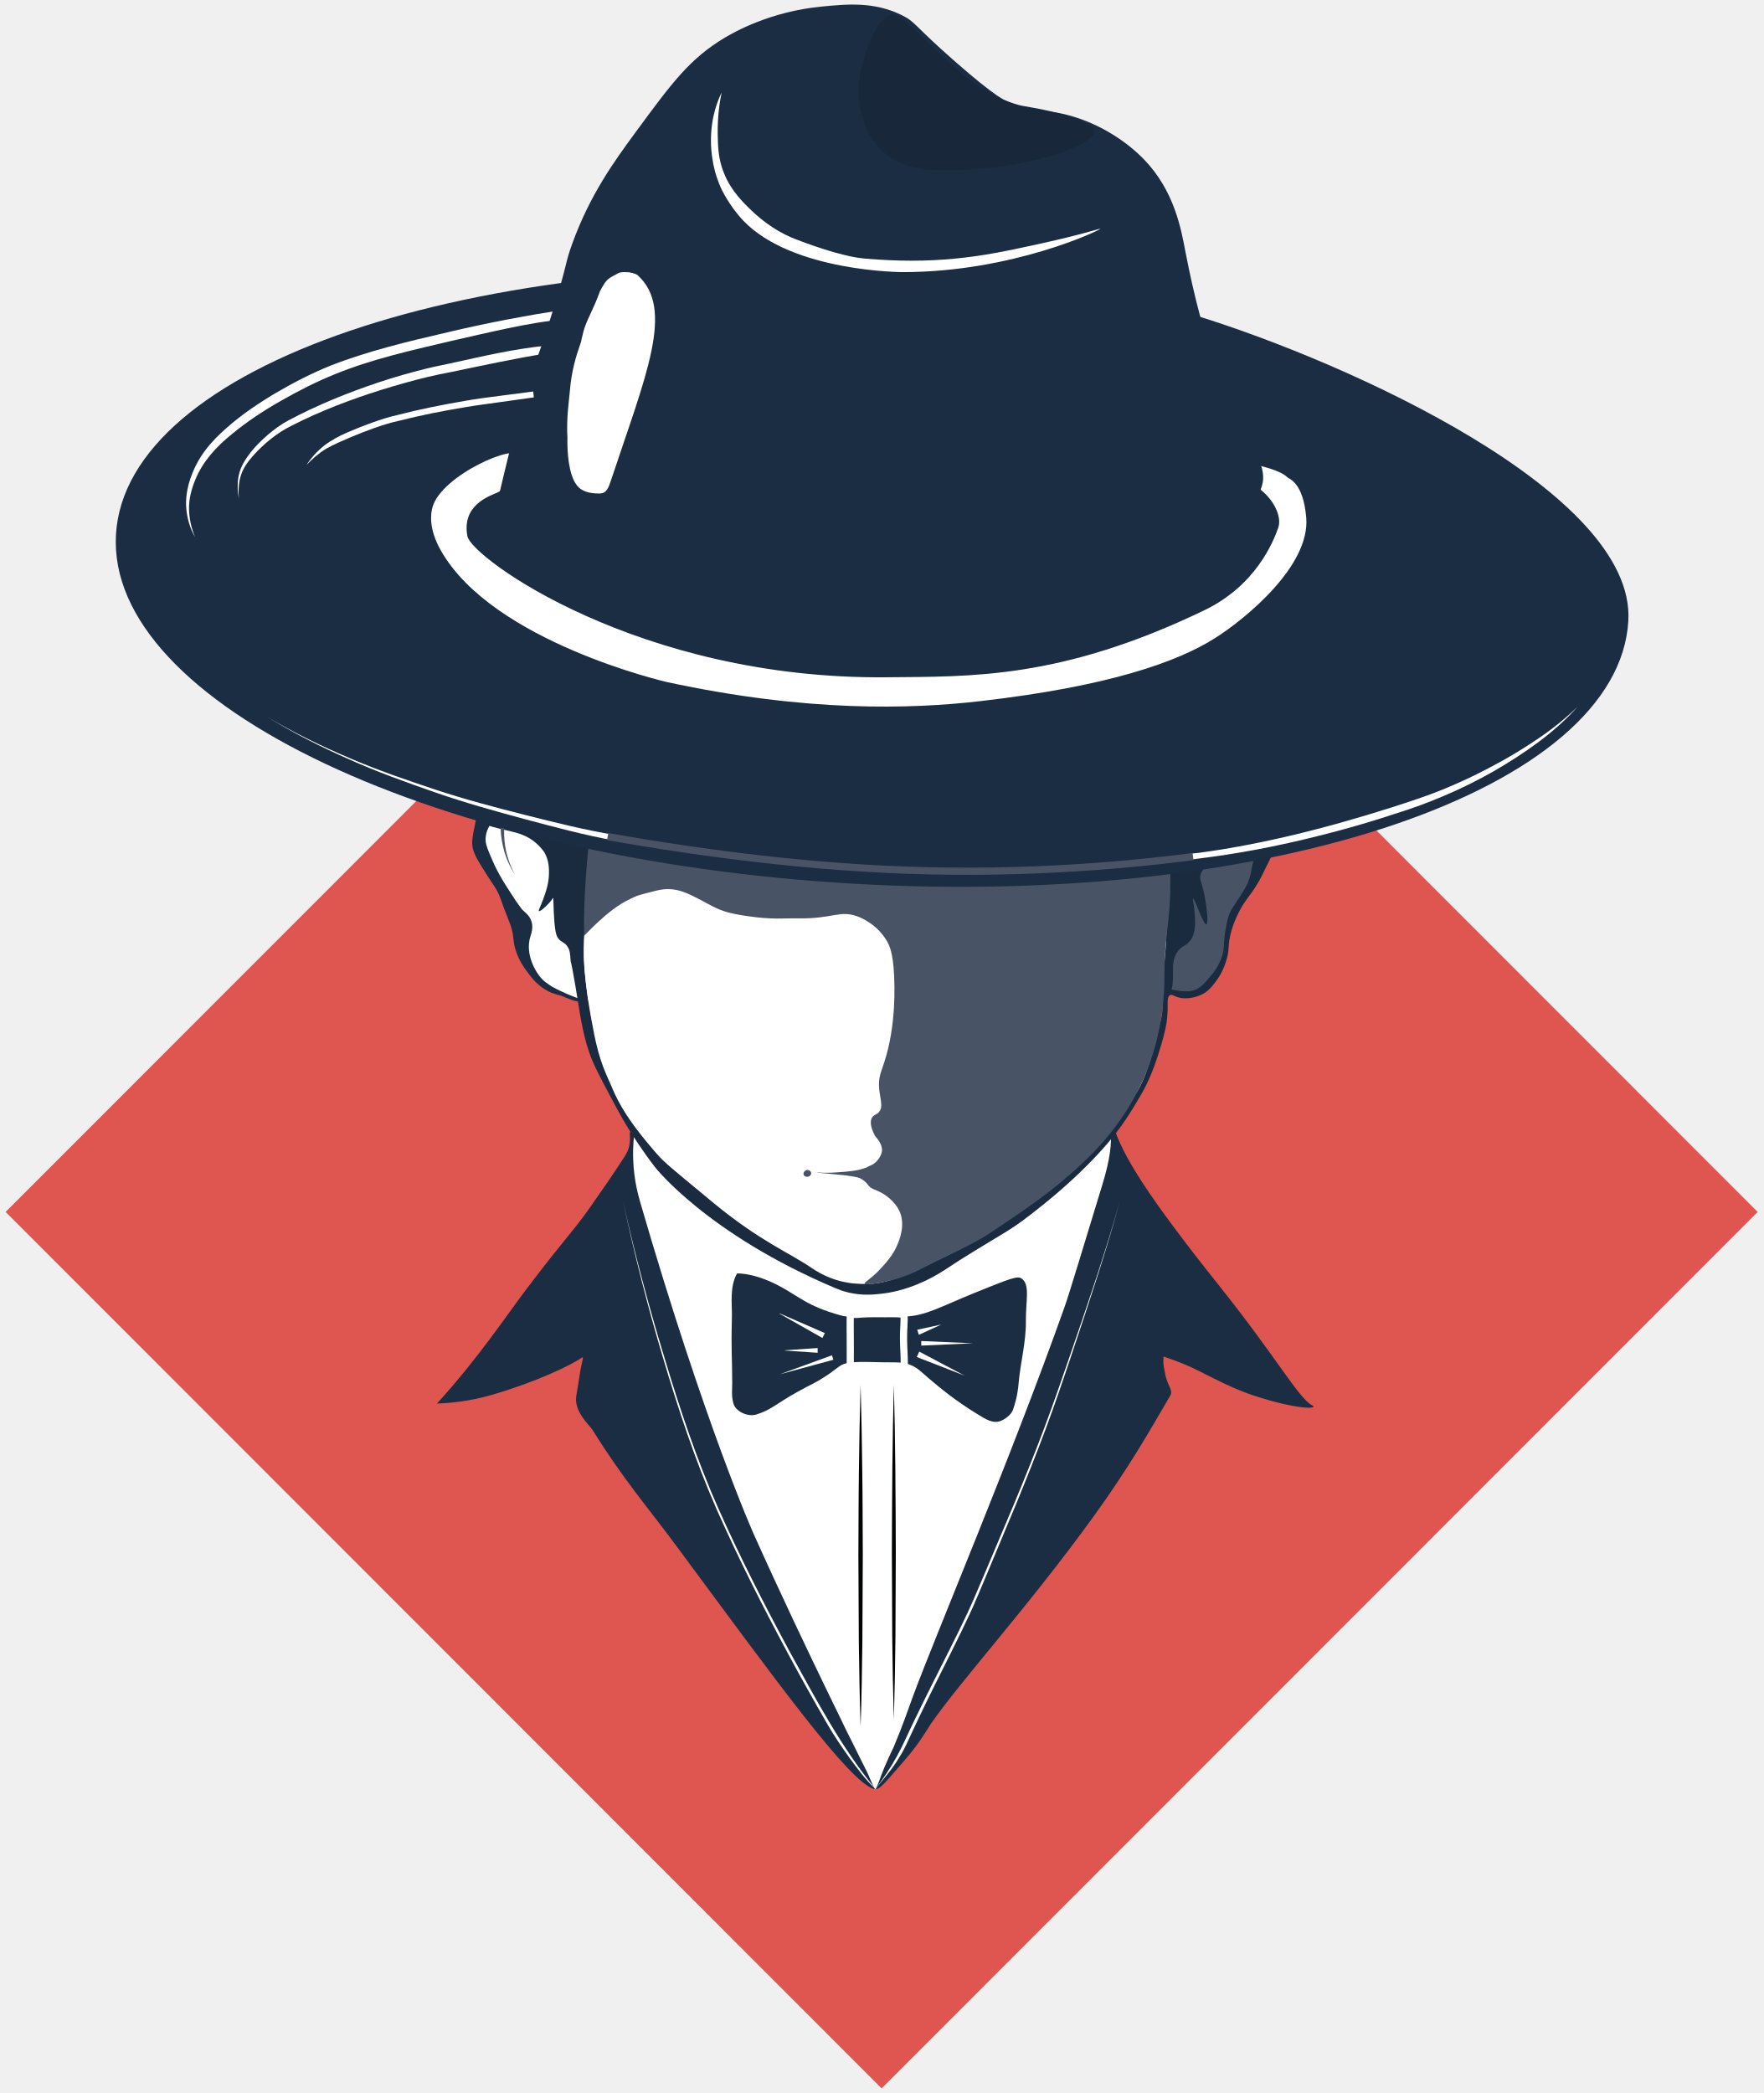
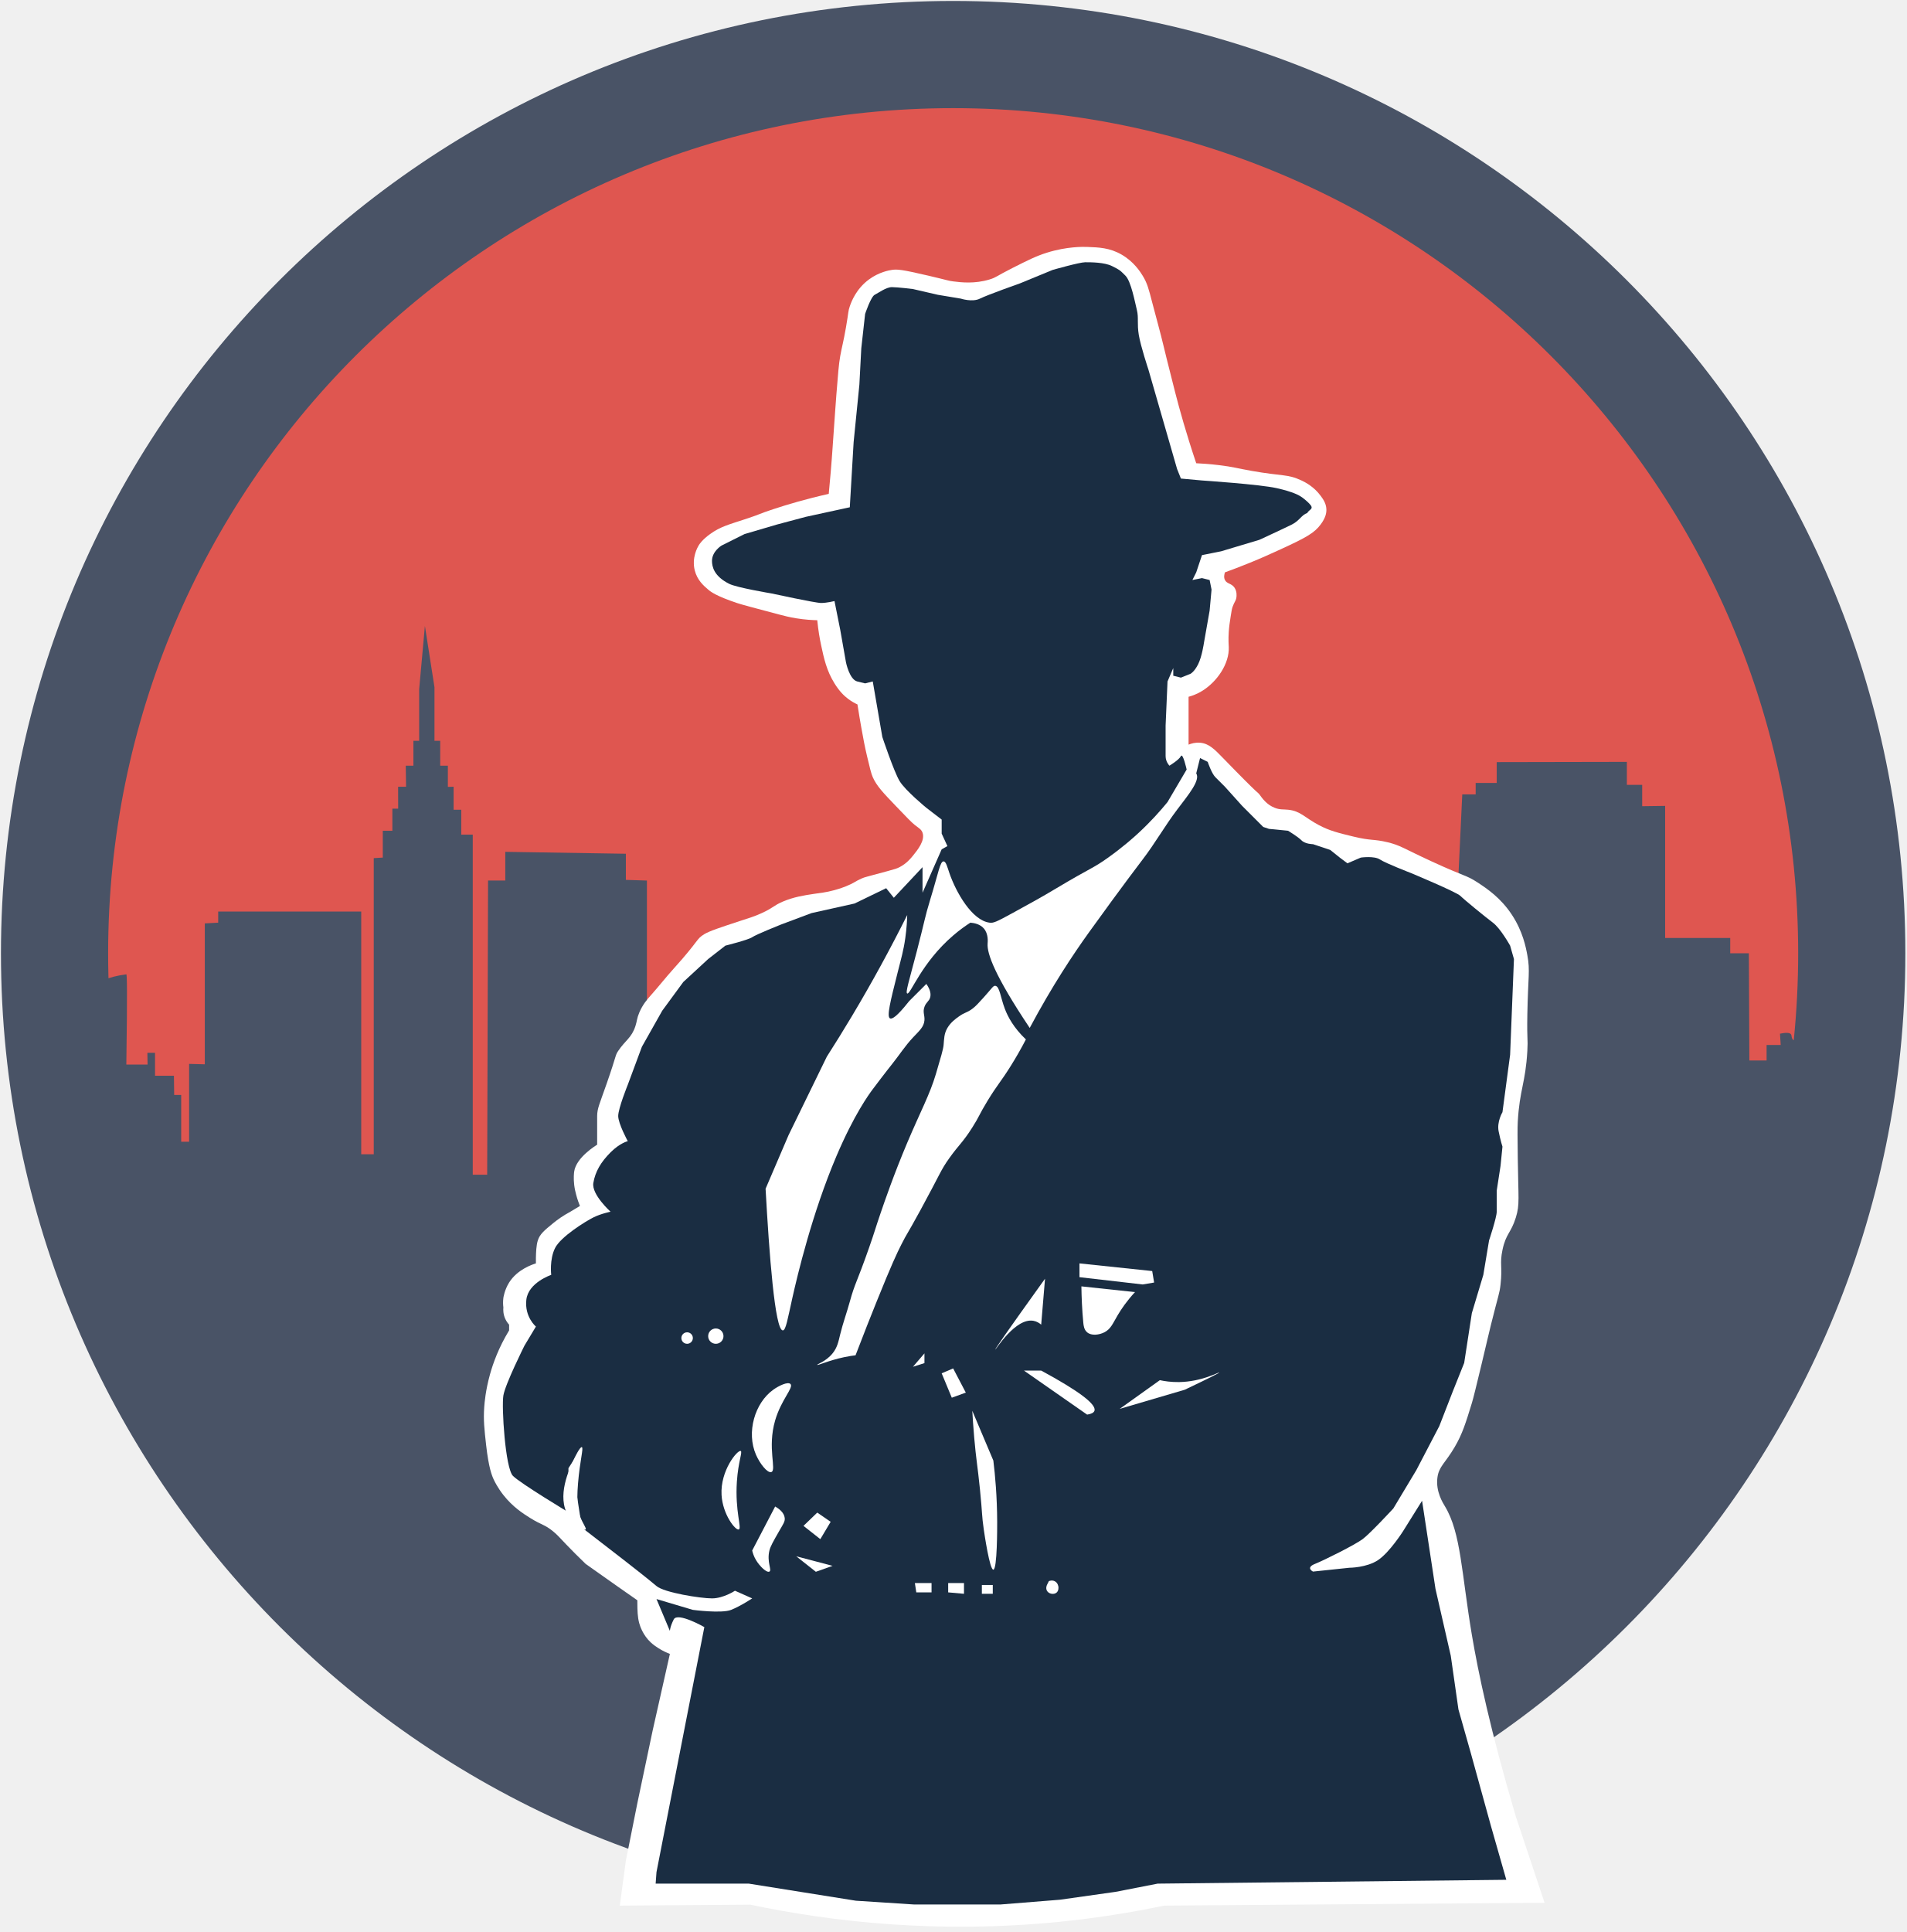
- <svg xmlns="http://www.w3.org/2000/svg" width="246" height="292" viewBox="0 0 246 292" fill="none">
-   <path d="M123 46.802L0.782 169.081L123 291.359L245.218 169.081L123 46.802Z" fill="#DF5650" />
-   <path d="M60.959 195.815C62.784 195.748 65.548 195.507 68.734 194.569C74.759 192.801 79.631 190.501 81.224 189.372C81.448 189.214 81.216 189.978 81.116 190.468C80.842 191.788 80.975 191.323 80.402 194.719C80.029 196.96 82.236 198.787 82.726 199.584C86.867 206.268 90.41 210.336 94.402 215.733C108.319 234.53 118.46 248.587 121.929 249.591C122.692 249.807 123.464 248.72 126.178 245.606C128.377 243.09 129.464 241.073 129.87 240.492C134.07 234.431 143.555 224.044 152.584 211.54C157.613 204.582 160.476 199.476 163.264 194.702C163.488 194.32 163.389 193.963 163.206 193.565C163.023 193.166 162.824 192.726 162.667 192.161C162.501 191.572 162.476 191.472 162.451 191.439C162.409 191.373 162.75 192.502 162.393 190.85C162.218 190.052 162.343 189.255 162.343 189.255C163.945 189.812 163.945 189.812 165.372 190.393C167.53 191.256 171.015 193.415 174.924 194.702C181.081 196.72 184.094 196.595 183.04 196.047C181.197 195.092 178.085 189.397 170.177 179.483C160.119 166.888 156.526 161.126 155.306 156.966C154.982 155.87 153.746 159.972 152.327 165.41C151.032 170.367 149.571 171.703 146.327 182.331C143.903 190.26 144.675 187.13 142.509 193.066C138.368 204.4 138.368 204.732 133.854 216.63C131.431 223.014 128.41 229.565 126.327 236.066C126.111 236.739 126.053 240.317 123.481 244.959C122.759 246.262 121.099 247.424 121.14 247.034C121.306 245.573 119.29 244.269 117.713 240.674C113.655 231.408 106.053 214.894 99.73 197.018C93.572 179.616 89.141 157.663 87.946 157.921C87.655 157.987 88.344 159.498 87.182 161.292C85.108 164.497 83.855 166.215 83.191 167.187C80.062 171.795 79.49 171.861 73.39 179.915C70.527 183.709 66.776 189.413 60.959 195.815Z" fill="#1A2D42" />
-   <path d="M89.315 154.251C89.232 154.492 88.411 156.974 88.328 160.37C88.236 163.874 88.975 166.531 89.34 167.801C98.377 198.903 105.141 213.998 105.141 213.998C112.535 230.487 120.941 247.175 120.941 247.175C121.115 247.483 121.771 249.193 122.095 249.625C122.111 249.65 122.153 249.608 122.186 249.55C122.302 249.326 122.526 248.811 122.584 248.653C123.115 247.167 123.63 245.897 124.709 243.663C125.962 240.683 126.725 238.408 127.439 236.473C130.642 227.83 140.941 203.644 148.509 182.372C149.223 180.355 151.173 173.821 153.779 165.319C154.941 161.541 155.073 159.465 154.965 157.888C153.812 140.718 92.701 144.387 89.315 154.251Z" fill="white" />
-   <path d="M70.013 110.371L83.796 114.074L83.34 139.721L78.967 138.999L74.759 136.425L72.237 131.277L70.286 124.369L67.091 119.388L66.594 117.188L67.49 113.866" fill="white" />
-   <path d="M67.988 109.881C67.166 110.645 66.859 112.123 66.253 115.087C65.946 116.59 65.797 117.354 65.921 118.142C66.087 119.147 66.693 120.11 67.905 122.028C68.884 123.581 69.257 123.929 69.722 125.083C69.905 125.532 69.93 125.681 70.386 126.902C70.934 128.371 71.017 128.479 71.216 129.052C71.763 130.671 71.481 130.97 71.88 132.357C72.336 133.942 73.133 135.022 73.614 135.661C74.228 136.483 75.033 137.546 76.502 138.301C77.324 138.725 78.062 138.808 78.436 138.974C81.282 140.228 81.058 139.547 81.29 139.555C81.796 139.555 81.133 139.555 79 138.617C76.668 137.587 76.693 137.405 76.178 137.073C75.116 136.392 73.066 133.345 74.029 130.547C74.876 128.097 73.158 127.325 72.793 126.827C71.93 125.656 71.93 125.656 70.726 123.772C70.187 122.916 69.432 121.729 68.743 120.135C68.12 118.699 67.805 117.985 67.755 117.329C67.457 113.443 74.261 110.969 73.697 109.483C73.315 108.478 69.813 108.196 67.988 109.881Z" fill="#1A2D42" />
-   <path d="M174.799 114.63L175.67 121.223L172.517 126.96L169.729 136.209L165.662 139.181L160.011 137.737L161.314 114.298" fill="#495366" />
-   <path d="M162.16 117.611C162.55 119.413 162.857 121.671 162.824 124.261C162.791 126.196 162.584 127.516 162.476 128.371C161.571 135.429 162.31 138.575 162.401 138.567C162.451 138.559 163.704 139.937 163.646 135.686C163.629 134.723 163.629 133.702 164.277 132.772C164.932 131.825 165.521 132.033 166.135 131.111C166.857 130.024 166.758 128.654 166.667 127.333C166.584 126.154 166.343 125.424 166.451 125.391C166.691 125.316 167.886 129.085 168.301 128.977C168.6 128.903 168.376 126.794 168.119 125.349C167.787 123.473 167.455 122.941 167.43 122.435C167.372 121.015 169.72 118.873 180.766 115.793" fill="#1A2B40" />
-   <path d="M82.394 141.581C82.27 140.85 82.07 139.746 81.88 138.285C81.315 133.909 81.465 133.311 81.473 131.51C81.473 130.414 81.647 129.06 81.697 126.952C81.78 123.448 82.386 121.09 82.56 120.509C83.996 115.602 84.809 115.56 84.568 114.439C83.456 109.175 65.374 108.702 65.274 109.333C65.233 109.566 67.623 109.79 67.913 111.085C68.212 112.422 65.954 111.359 66.361 112.513C66.436 112.721 66.311 114.58 67.78 115.062C70.851 116.067 72.22 115.926 73.996 117.03C75.058 117.694 75.83 118.707 75.946 118.915C76.618 120.085 76.593 121.239 76.585 121.912C76.56 123.381 76.079 124.652 75.755 125.523C75.398 126.47 75.083 127.026 75.199 127.109C75.407 127.25 76.876 125.822 77.108 125.316C77.116 125.308 77.124 125.274 77.141 125.274C77.257 125.283 77.183 126.794 77.349 128.67C77.49 130.306 77.689 130.688 77.921 130.97C78.336 131.468 78.66 131.41 79.066 131.917C79.564 132.539 79.539 133.204 79.614 134.109C79.639 134.416 79.564 133.395 80.261 137.479C80.668 139.871 80.718 140.336 80.892 141.357C81.091 142.503 81.456 144.595 82.178 146.754C82.726 148.406 83.556 149.958 85.207 153.064C86.153 154.84 86.859 156.169 87.971 157.937C87.971 157.937 89.597 160.536 91.365 162.811C91.365 162.811 98.593 172.127 116.568 179.724C116.941 179.882 117.547 180.122 118.335 180.313C120.236 180.77 121.804 180.621 122.858 180.504C124.568 180.322 125.92 179.923 126.833 179.608C130.244 178.437 132.26 176.826 133.771 175.88C141.273 171.18 140.642 171.986 145.455 168.133C149.447 164.937 152.185 162.139 153.928 160.187C155.521 158.402 156.799 156.7 158.185 154.409C159.405 152.391 160.409 150.797 161.563 147.194C162.949 142.885 162.808 141.963 162.874 141.332C162.974 140.352 162.725 139.107 163.223 138.833C163.455 138.708 163.704 138.899 164.135 139.065C165.679 139.63 167.256 138.924 167.538 138.8C168.6 138.326 169.164 137.554 169.754 136.74C169.969 136.45 170.733 135.362 171.173 133.677C171.53 132.323 171.297 132.025 171.629 130.522C171.911 129.26 172.318 128.355 172.625 127.691C173.563 125.648 174.276 125.249 175.596 123.016C175.812 122.651 175.845 122.568 177.139 119.944C179.762 114.614 180.26 113.642 179.994 113.443C179.67 113.194 178.343 114.29 177.554 115.145C175.272 117.603 174.641 121.007 174.6 121.281C174.542 121.621 174.451 122.244 174.135 123.041C174.002 123.373 173.837 123.738 172.998 125.059C171.969 126.694 171.837 126.752 171.571 127.358C171.297 127.981 171.206 128.496 171.015 129.509C170.583 131.892 170.891 132.124 170.5 133.37C170.077 134.723 169.347 135.628 168.932 136.126C168.052 137.189 167.38 138.003 166.276 138.227C165.231 138.443 163.795 138.127 163.272 138.011C162.592 137.861 161.978 137.654 161.804 137.903C161.679 138.077 161.87 138.368 162.019 138.775C162.235 139.364 162.21 139.887 162.169 140.917C162.069 143.009 160.609 146.255 160.384 146.745C159.455 148.779 158.642 150.374 158.053 151.486C156.584 154.276 155.853 155.662 154.858 157.132C154.31 157.937 152.907 159.947 150.725 162.238C149.264 163.766 148.011 164.837 147.464 165.285C146.866 165.784 145.464 166.24 141.638 168.789C138.957 170.574 137.779 171.77 135.215 173.148C131.655 175.058 131.945 174.568 128.609 176.394C125.688 177.997 125.032 178.204 123.265 178.578C122.684 178.703 120.767 179.475 117.796 178.777C114.858 178.088 113.298 176.768 107.248 172.824C105.73 171.828 104.8 171.554 98.942 167.029C94.037 163.243 92.825 162.388 91.398 160.686C90.435 159.54 89.016 157.854 87.041 154.342C84.419 149.684 84.452 148.821 83.921 147.401C83.299 145.757 82.585 142.702 82.394 141.581Z" fill="#1A2B40" />
-   <path d="M84.543 117.611C84.178 118.292 84.419 116.075 83.938 117.237C83.506 118.275 81.979 124.975 81.581 129.658C81.29 133.12 81.423 136.79 82.875 144.196C83.647 148.124 84.577 149.867 85.29 151.511C85.788 152.649 86.809 155.405 90.991 160.212C92.469 161.906 92.61 162.122 99.531 167.818C106.062 173.198 110.178 174.8 113.232 176.893C116.51 179.134 119.447 179.076 120.128 179.118C122.277 179.242 124.684 178.869 130.136 176.112C131.721 175.307 135.522 173.912 144.011 167.818C150.941 162.844 152.111 160.901 153.148 159.656C155.663 156.626 157.231 154.492 158.434 152.632C159.837 150.473 160.766 147.227 161.447 144.014C161.779 142.428 161.978 140.369 162.21 137.33C162.6 132.033 162.633 132.971 162.741 129.891C162.849 126.852 162.716 124.212 162.326 121.754C162.152 120.666 162.152 121.53 161.928 120.94" fill="white" />
-   <path d="M72.054 111.434C70.892 112.845 70.237 114.697 70.336 116.573C70.378 117.52 70.502 118.466 70.768 119.388C71.025 120.309 71.39 121.198 71.855 122.045C71.332 121.239 70.892 120.367 70.569 119.454C70.237 118.541 70.037 117.578 69.921 116.606C69.672 114.647 70.22 112.571 71.398 110.927L72.054 111.434Z" fill="#4A5366" />
-   <path d="M83.207 116.341C87.713 117.295 91.489 117.968 94.195 118.416C108.991 120.849 120.51 121.297 126.518 121.555C136.642 121.995 142.766 121.414 148.061 121.223C159.181 120.808 157.762 119.853 159.472 119.629C163.53 119.089 163.272 120.509 163.272 123.73C163.272 128.164 162.442 130.962 162.451 136.101C162.467 141.739 161.231 146.513 159.712 150.1C157.14 156.161 153.156 160.353 150.401 162.844C146.899 166.024 143.97 168.158 138.036 172.077C135.572 173.704 132.31 175.066 128.078 177.241C124.924 178.86 121.057 179.267 120.684 179.151C120.294 179.026 121.547 178.412 122.734 177.125C123.613 176.17 124.559 175.149 125.149 173.762C125.464 173.032 126.385 170.873 125.464 168.922C124.792 167.494 123.331 166.605 123.149 166.506C122.144 165.908 121.539 165.966 121.049 165.244C120.792 164.87 120.078 164.272 119.115 164.073C118.808 164.007 120.676 163.276 120.842 163.035C121.14 162.579 121.497 162.736 122.103 162.197C122.244 162.072 123.115 161.267 123.049 160.304C122.983 159.399 122.103 158.519 122.103 158.519C121.663 157.697 121.223 156.601 121.68 155.887C121.945 155.463 122.285 155.555 122.626 155.148C123.339 154.309 122.642 153.055 122.626 151.362C122.609 150.141 122.958 149.452 123.364 148.207C125.074 142.976 124.792 137.305 124.734 136.01C124.584 133.013 124.119 131.983 123.788 131.385C122.46 129.011 120.169 128.064 119.796 127.915C117.157 126.869 116.286 128.222 111.282 128.122C109.589 128.089 107.755 128.338 104.186 127.798C101.962 127.466 100.759 127.151 99.406 126.437C96.195 124.768 94.485 123.531 91.581 124.253C88.651 124.984 89.049 124.901 87.888 125.432C84.718 126.877 81.456 130.696 81.456 130.58C81.456 130.464 81.523 130.181 81.498 129.891C81.307 126.976 82.236 103.729 86.402 108.644C92.626 115.975 108.584 124.818 122.518 120.127C124.344 119.512 125.505 122.094 126.509 122.858" fill="#495366" />
-   <path d="M227.172 86.6C225.836 110.18 177.513 126.611 119.248 123.298C60.984 119.986 14.843 98.183 16.179 74.594C17.515 51.015 65.838 34.584 124.103 37.896C142.302 38.934 156.028 40.678 166.899 44.04C188.16 50.608 228.184 68.716 227.172 86.6Z" fill="#1A2D42" />
-   <path d="M102.834 177.656C104.419 177.656 106.228 178.271 107.207 178.686C110.634 180.147 111.771 181.741 115.73 183.037C116.867 183.41 117.738 183.659 118.037 183.659C119.763 183.676 122.651 183.701 126.294 183.659C129.032 183.626 131.356 182.24 135.97 180.371C141.024 178.329 141.962 177.955 142.551 178.387C143.737 179.259 143.09 181.467 143.123 184.332C143.157 187.221 142.343 190.194 142.111 192.958C141.962 194.752 141.538 196.097 141.306 196.72C141.123 197.209 140.551 197.799 139.762 198.173C138.592 198.729 137.53 198.006 136.352 197.284C133.256 195.391 131.24 193.706 129.522 192.253C128.244 191.165 127.871 190.642 126.418 190.218C125.688 190.011 124.667 190.086 123.016 190.052C120.227 189.994 119.738 189.969 118.618 190.102C117.132 190.268 117.057 190.783 115.257 191.954C113.564 193.058 113.265 193.058 111.248 194.187C108.078 195.964 107.638 196.67 105.522 197.342C104.361 197.708 102.659 196.952 102.327 195.831C102.02 194.802 102.153 193.822 102.153 192.992C102.153 189.04 101.979 188.932 102.112 183.626C102.145 182.04 101.755 179.516 102.834 177.656Z" fill="#1A2D42" />
-   <path d="M27.217 74.951C26.52 73.731 26.096 72.336 25.988 70.908C25.864 69.472 26.13 68.01 26.602 66.657C27.076 65.295 27.756 63.992 28.627 62.838C29.499 61.675 30.528 60.654 31.598 59.716C33.723 57.823 36.113 56.229 38.544 54.784C40.992 53.356 43.515 52.053 46.162 50.99C51.465 48.931 56.975 47.627 62.444 46.357C65.174 45.709 67.93 45.12 70.693 44.588C73.473 44.082 76.212 43.534 79.083 43.218L79.166 44.563C76.436 44.688 73.656 45.228 70.925 45.784C68.187 46.357 65.465 46.996 62.726 47.619C57.274 48.906 51.789 50.126 46.652 52.235C44.096 53.273 41.606 54.535 39.191 55.922C36.768 57.291 34.461 58.819 32.32 60.588C30.179 62.315 28.295 64.365 27.25 66.914C26.735 68.185 26.362 69.522 26.37 70.9C26.378 72.261 26.677 73.648 27.217 74.951Z" fill="white" />
-   <path d="M72.494 63.668C72.577 64.465 70.461 68.259 69.457 68.691C68.195 69.231 64.394 70.493 65.208 74.81C65.772 77.808 89.108 94.82 123.688 94.488C135.406 94.371 147.961 94.795 168.003 85.147C175.206 81.677 177.621 75.624 178.318 73.656C179.123 71.381 176.334 67.603 173.28 67.122C172.102 66.939 165.33 66.317 172.783 64.648C173.961 64.382 178.534 65.461 179.571 66.566C179.811 66.823 181.82 67.238 182.235 72.228C182.791 78.879 173.928 86.227 169.488 89.041C164.26 92.346 154.708 95.758 136.684 97.826C127.157 98.921 112.667 99.395 93.025 95.152C93.025 95.152 68.726 89.573 61.506 76.803C59.722 73.656 60.121 71.564 60.328 70.792C61.556 66.267 72.278 61.659 72.494 63.668Z" fill="white" />
-   <path d="M33.324 69.605C33.142 68.492 33.059 67.321 33.341 66.184C33.598 65.038 34.262 64.033 34.959 63.12C35.681 62.215 36.503 61.401 37.382 60.646C38.262 59.899 39.2 59.201 40.237 58.653C44.27 56.503 48.519 54.784 52.843 53.339C55.009 52.617 57.2 51.994 59.423 51.438C59.98 51.305 60.535 51.172 61.108 51.056L62.768 50.707L66.087 49.977C70.519 49.005 75.025 48.117 79.622 48.017L79.672 48.848C75.199 49.346 70.784 50.276 66.345 51.189L63.008 51.886L61.332 52.218C60.793 52.327 60.245 52.451 59.697 52.584C57.507 53.107 55.332 53.73 53.183 54.394C48.876 55.747 44.652 57.358 40.636 59.409C38.669 60.388 36.901 61.833 35.399 63.477C34.66 64.307 33.972 65.204 33.631 66.258C33.266 67.321 33.241 68.475 33.324 69.605Z" fill="white" />
-   <path d="M165.347 34.941C164.774 31.943 163.82 26.596 159.596 22.237C157.455 20.02 153.671 17.247 148.816 16.01C145.381 15.138 144.833 15.902 141.87 14.815C140.451 14.292 138.808 13.461 133.248 8.588C127.389 3.448 127.746 3.066 125.821 2.12C121.962 0.21 118.219 0.567 114.568 0.924C107.431 1.613 102.394 4.503 101.157 5.233C96.211 8.181 93.713 11.593 88.701 18.41C85.63 22.586 82.303 27.194 79.838 33.986C78.801 36.834 79.315 36.227 77.207 43.094C74.917 50.525 74.419 50.915 72.66 56.993C71.241 61.9 68.925 72.054 68.917 72.054C69.05 72.07 165.256 89.523 175.662 68.766C178.417 63.27 170.459 61.816 165.347 34.941Z" fill="#1A2D42" />
-   <path d="M125.049 2.153C125.688 2.502 126.443 3.033 126.617 3.191C130.26 6.636 133.007 9.617 136.543 12.041C138.833 13.611 141.638 14.591 142.551 14.748C147.605 15.637 149.14 16.027 152.385 17.729C152.7 17.895 152.625 18.152 152.634 18.252C152.791 20.353 143.729 23.175 135.522 23.624C130.601 23.89 126.227 24.064 123.024 20.984C120.136 18.21 119.788 14.325 119.771 12.756C119.721 8.521 122.775 0.924 125.049 2.153Z" fill="#18273A" />
-   <path d="M100.676 12.888C100.186 13.918 99.581 15.479 99.323 17.455C99.29 17.704 99.207 18.393 99.19 19.282C99.174 20.22 99.165 23.084 100.585 26.239C100.585 26.239 101.68 28.664 103.697 30.781C110.551 37.954 125.929 37.963 125.929 37.963C141.298 37.971 153.563 32.059 153.521 31.91C153.505 31.844 151.073 32.691 145.281 33.961C140.542 34.999 137.372 35.688 133.074 36.095C129.306 36.452 125.456 36.485 120.568 36.07C118.36 35.887 114.659 34.791 110.958 33.355C109.033 32.607 106.775 31.312 104.41 28.954C103.174 27.725 101.539 26.007 100.692 23.284C100.178 21.631 100.161 20.236 100.128 18.601C100.103 16.201 100.402 14.225 100.676 12.888Z" fill="white" />
-   <path d="M86.344 38.062C86.519 38.062 86.477 37.913 87.697 37.979C87.697 37.979 88.643 38.112 88.967 38.403C94.162 43.11 90.087 52.418 85.315 66.79C84.892 68.077 84.643 68.841 83.63 68.849C82.104 68.865 81.249 68.484 80.726 67.985C80.527 67.803 80.079 67.271 79.747 66.234C79.041 64.058 79.166 61.102 79.166 61.102C78.992 58.288 79.406 55.805 79.506 54.51C79.722 51.762 80.402 49.57 80.942 48.05C81.149 47.469 80.942 48.05 81.398 46.249C81.78 44.738 82.834 43.086 83.664 40.727C83.664 40.719 83.639 40.711 84.112 39.889C84.801 38.685 85.34 38.668 86.344 38.062Z" fill="white" />
-   <path d="M42.76 64.872C43.432 63.842 44.262 62.929 45.249 62.149C46.245 61.393 47.349 60.812 48.478 60.322C49.606 59.832 50.743 59.384 51.897 58.969C53.034 58.562 54.262 58.155 55.399 57.914L55.424 57.906C58.536 57.1 61.689 56.469 64.851 55.93C66.427 55.648 68.021 55.44 69.614 55.241L74.386 54.618L74.477 55.44L69.739 56.104C68.162 56.328 66.577 56.528 65 56.793C61.855 57.316 58.718 57.922 55.639 58.711L55.664 58.703C54.419 58.969 53.332 59.334 52.17 59.733C51.034 60.139 49.905 60.579 48.793 61.053C47.689 61.534 46.577 61.991 45.54 62.58C44.519 63.186 43.598 63.992 42.76 64.872Z" fill="white" />
-   <path d="M220.118 98.564C216.807 102.292 212.616 105.14 208.317 107.639C203.985 110.097 199.338 112.081 194.591 113.543C189.869 115.112 185.056 116.407 180.202 117.511C177.77 118.059 175.33 118.541 172.874 118.956C171.646 119.164 170.418 119.355 169.181 119.521L165.355 120.019L165.513 119.205C165.513 119.213 165.687 119.197 165.82 119.172L166.277 119.089C166.451 119.064 166.617 119.031 166.766 119.039L167.223 118.981L169.057 118.724C170.276 118.541 171.496 118.342 172.716 118.117C175.148 117.677 177.571 117.163 179.978 116.598C184.791 115.461 189.562 114.107 194.276 112.604C196.633 111.841 198.981 111.085 201.263 110.155C203.546 109.225 205.786 108.179 207.96 107.017C210.151 105.871 212.284 104.609 214.325 103.222C216.392 101.844 218.35 100.308 220.118 98.564Z" fill="white" />
-   <path d="M37.233 99.993C40.934 102.193 44.81 104.086 48.776 105.763C52.727 107.473 56.809 108.852 60.892 110.213C64.975 111.558 69.141 112.654 73.307 113.709C77.481 114.763 81.647 115.809 85.888 116.507L85.747 117.271C81.49 116.507 77.315 115.369 73.158 114.265C69 113.144 64.843 111.982 60.768 110.57C56.702 109.15 52.635 107.706 48.702 105.937C44.752 104.202 40.901 102.251 37.233 99.993Z" fill="white" />
-   <path d="M84.776 116.714C85.539 116.847 86.311 116.98 87.075 117.113C92.328 118.009 107.066 120.467 123.298 121.264C140.518 122.111 155.455 120.924 166.442 119.504" stroke="#4A5366" stroke-miterlimit="10" />
-   <path d="M114.07 163.567C115.331 163.691 116.601 163.575 117.871 163.475C118.51 163.409 119.149 163.351 119.763 163.218C120.36 163.077 120.991 162.869 121.588 162.612L121.754 164.671C121.082 164.48 120.46 164.397 119.779 164.281C119.124 164.156 118.493 164.048 117.871 163.965L114.07 163.608V163.567Z" fill="#4A5366" />
-   <path d="M112.12 163.89C112.028 163.625 112.252 163.293 112.543 163.235C112.8 163.185 113.124 163.342 113.165 163.616C113.207 163.89 112.958 164.131 112.709 164.173C112.485 164.214 112.203 164.115 112.12 163.89Z" fill="#4A5366" />
-   <path d="M108.775 183.236L115.074 185.984L114.734 186.665L108.759 183.277L108.775 183.236Z" fill="white" />
-   <path d="M109.489 188.384L114.07 188.068V188.732L109.489 188.417V188.384Z" fill="white" />
-   <path d="M108.767 191.738L116.07 189.081L116.261 189.704L108.767 191.738Z" fill="white" />
-   <path d="M126.136 184.124C126.103 185.544 126.045 185.403 126.053 186.931C126.061 188.018 126.161 189.023 126.161 190.31C126.161 191.182 124.136 191.065 122.667 191.04C121.198 191.016 118.618 191.73 118.618 190.102C118.618 188.956 118.634 187.852 118.618 186.765C118.593 185.353 118.618 184.091 118.618 183.668C118.618 183.186 119.057 183.419 119.63 183.369C120.377 183.294 121.356 183.261 122.12 183.269C126.07 183.327 126.161 183.045 126.136 184.124Z" stroke="white" stroke-miterlimit="10" />
-   <path d="M134.576 191.921L127.904 189.322L128.244 188.566L134.576 191.921Z" fill="white" />
-   <path d="M135.746 187.404L128.526 187.728V187.088L135.746 187.404Z" fill="white" />
-   <path d="M131.323 184.788L128.194 186.225L127.962 185.519L131.323 184.788Z" fill="white" />
-   <path d="M86.925 167.627C88.568 174.933 90.485 182.181 92.676 189.338C94.834 196.512 97.191 203.627 100.228 210.469C103.273 217.302 106.692 223.977 110.244 230.562C113.862 237.104 117.356 243.771 122.111 249.558C120.725 248.28 119.63 246.744 118.51 245.241C117.431 243.713 116.352 242.169 115.423 240.533C113.547 237.287 111.713 234.015 109.945 230.719C106.41 224.119 103.016 217.427 99.979 210.569C96.958 203.702 94.618 196.562 92.485 189.388C90.336 182.215 88.502 174.941 86.925 167.627Z" fill="white" />
-   <path d="M156.185 167.627C155.272 171.222 154.144 174.767 153.024 178.304C151.887 181.841 150.717 185.361 149.538 188.882C148.36 192.402 147.173 195.922 145.87 199.401C144.576 202.88 143.198 206.334 141.787 209.771L137.497 220.05C136.767 221.761 136.078 223.479 135.289 225.165C134.509 226.85 133.688 228.519 132.866 230.18C131.207 233.501 129.53 236.814 127.945 240.168L126.767 242.684C126.393 243.53 125.962 244.386 125.464 245.158C124.534 246.785 123.248 248.155 122.12 249.625C123.223 248.138 124.277 246.594 125.157 244.975C126.045 243.356 126.758 241.654 127.58 239.985C129.19 236.639 130.875 233.326 132.543 230.014C133.372 228.353 134.202 226.692 134.982 225.015C135.771 223.338 136.468 221.619 137.206 219.917L141.538 209.655C142.957 206.226 144.352 202.789 145.654 199.31C146.966 195.839 148.161 192.327 149.38 188.815C150.592 185.303 151.787 181.791 152.949 178.271C154.086 174.742 155.239 171.214 156.185 167.627Z" fill="white" />
-   <path d="M120.062 193.191C120.169 197.168 120.252 201.137 120.294 205.114C120.352 209.091 120.344 213.059 120.369 217.036L120.31 228.959C120.261 232.936 120.203 236.905 120.062 240.882C119.929 236.905 119.871 232.936 119.813 228.959L119.754 217.036C119.779 213.059 119.771 209.091 119.829 205.114C119.871 201.137 119.954 197.16 120.062 193.191Z" fill="#020304" />
-   <path d="M124.7 193.191C124.8 197.085 124.875 200.979 124.908 204.881C124.958 208.775 124.949 212.669 124.974 216.571L124.924 228.262L124.842 234.107L124.7 239.952L124.559 234.107L124.476 228.262L124.427 216.571C124.451 212.677 124.443 208.783 124.493 204.881C124.526 200.979 124.609 197.085 124.7 193.191Z" fill="#020304" />
+ <svg xmlns="http://www.w3.org/2000/svg" width="300" height="304" viewBox="0 0 300 304" fill="none">
+   <g clip-path="url(#clip0_820_490)">
+     <g clip-path="url(#clip1_820_490)">
+       <path d="M150 299.849C232.76 299.849 299.849 232.76 299.849 150C299.849 67.24 232.76 0.151 150 0.151C67.24 0.151 0.151 67.24 0.151 150C0.151 232.76 67.24 299.849 150 299.849Z" fill="#495366" />
+       <path d="M150 282.982C223.444 282.982 282.982 223.444 282.982 150C282.982 76.556 223.444 17.018 150 17.018C76.556 17.018 17.018 76.556 17.018 150C17.018 223.444 76.556 282.982 150 282.982Z" fill="#DF5650" />
+       <path d="M19.88 153.313C19.982 153.301 20.054 155.75 19.88 167.506H23.223L23.193 165.663H24.398V167.506V169.271H27.373L27.41 172.289H28.515V179.651H29.759V167.404L32.229 167.47V145.298L34.337 145.181V143.431H56.846V181.624H58.819V135.027L60.241 134.94V130.723H61.747V127.241H62.66L62.651 123.795H63.904L63.855 120.482H65.06V116.566H65.964V108.455L66.868 98.494L68.374 108.133V116.566H69.277V120.482H70.482V123.816L71.386 123.795V127.41H72.59V131.325H74.398V184.837H76.669L76.807 138.554H79.518V134.036L98.494 134.337V138.449L101.807 138.554V230.361L225.301 226.807L230.12 125H232.229V123.193H235.542V119.919L256.024 119.88V123.494H258.434V126.855L262.048 126.807V147.59H272.289V150H275.223L275.301 166.868H278.012V164.428H280.235L280.121 162.651C280.666 162.554 281.855 162.295 281.928 162.952C282.229 165.663 285.738 160.066 285.241 161.145C281.735 168.741 278.557 185.28 276.506 196.386C274.322 208.205 269.539 216.69 265.361 224.096C255.497 241.59 243.503 251.901 240.361 254.518C228.003 264.813 216.624 269.337 205.12 273.795C192.036 278.868 161.949 290.127 125.904 284.337C113.955 282.419 104.452 279.124 100.602 277.711C84.762 271.892 73.855 264.548 69.879 261.747C54.44 250.864 44.145 238.431 37.651 228.916C32.217 220.648 28.741 213.042 26.506 207.229C21.015 192.943 16.979 181.443 16.566 175.602C15.735 163.798 8.133 154.819 19.88 153.313Z" fill="#495366" />
+       <path d="M98.494 292.771L100.301 283.735L102.711 272.289L105.422 260.241C104.952 260.063 104.313 259.783 103.614 259.337C103.367 259.181 102.877 258.867 102.41 258.434C101.169 257.28 100.72 255.846 100.602 255.422C100.319 254.404 100.31 253.38 100.301 252.108C100.301 251.982 100.301 251.88 100.301 251.807L97.289 249.699L92.169 246.084C90.928 244.892 89.913 243.858 89.157 243.072C87.955 241.819 87.714 241.509 87.048 240.964C85.681 239.846 85.28 240.006 83.434 238.855C82.352 238.181 80.702 237.13 79.217 235.241C78.325 234.105 77.843 233.111 77.711 232.831C77.422 232.217 76.91 230.997 76.506 227.41C76.223 224.898 76.06 223.458 76.205 221.386C76.25 220.75 76.413 218.768 77.108 216.265C77.596 214.506 78.476 212.042 80.121 209.337V208.434C79.931 208.229 79.702 207.931 79.518 207.53C79.172 206.774 79.184 206.081 79.217 205.723C79.169 205.358 79.136 204.834 79.217 204.217C79.217 204.217 79.379 202.991 80.121 201.807C81.419 199.729 83.828 198.949 84.337 198.795C84.331 198.578 84.328 198.268 84.337 197.892C84.358 197.054 84.389 195.973 84.639 195.181C84.952 194.19 85.651 193.614 87.048 192.47C87.663 191.967 88.563 191.304 89.759 190.663L91.265 189.759C91.081 189.313 90.858 188.699 90.663 187.952C90.563 187.566 90.437 187.072 90.362 186.446C90.238 185.398 90.328 184.56 90.362 184.337C90.681 182.111 93.807 180.22 93.976 180.12C93.976 180.015 93.976 178.723 93.976 178.614C93.976 175.684 93.976 175.684 93.976 175.602C93.997 174.38 94.301 173.861 95.482 170.482C97.078 165.913 96.78 166.123 97.289 165.361C98.401 163.69 99.395 163.322 100 161.446C100.268 160.62 100.208 160.274 100.602 159.337C101.157 158.024 101.904 157.193 102.41 156.627C103.642 155.244 104.783 153.783 106.024 152.41C110.13 147.864 109.515 147.792 110.843 146.988C111.666 146.491 113.298 145.955 116.566 144.88C117.961 144.422 118.69 144.22 119.88 143.675C121.777 142.807 121.699 142.506 123.193 141.867C124.916 141.133 126.527 140.889 128.012 140.663C129.105 140.497 129.943 140.44 131.325 140.06C132.22 139.813 132.864 139.566 133.133 139.458C134.407 138.949 134.533 138.705 135.542 138.253C136.166 137.973 136.205 138.027 139.759 137.048C140.898 136.735 141.166 136.654 141.566 136.446C142.654 135.88 143.289 135.114 143.675 134.639C144.41 133.732 145.611 132.253 145.181 131.024C145.003 130.521 144.651 130.337 143.976 129.819C143.494 129.449 142.651 128.569 140.964 126.807C138.967 124.723 137.97 123.681 137.349 122.289C137.099 121.729 136.883 120.81 136.446 118.976C136.072 117.398 135.846 116.16 135.542 114.458C135.377 113.539 135.166 112.31 134.94 110.843C134.554 110.666 134.012 110.383 133.434 109.94C132.834 109.482 132.105 108.789 131.325 107.53C130.087 105.533 129.669 103.63 129.217 101.506C129.009 100.533 128.771 99.202 128.614 97.59C127.825 97.575 126.675 97.512 125.301 97.289C124.208 97.111 123.425 96.907 122.59 96.687C118.681 95.654 116.708 95.129 115.964 94.879C112.714 93.783 111.867 93.132 111.446 92.771C110.717 92.151 109.72 91.271 109.337 89.759C108.831 87.756 109.78 86.111 109.94 85.843C110.072 85.621 110.506 84.934 111.747 84.036C113.404 82.837 114.75 82.527 117.47 81.626C119.943 80.807 119.301 80.907 121.687 80.121C123.922 79.382 126.864 78.509 130.422 77.711C130.5 76.922 130.605 75.777 130.723 74.398C130.867 72.702 130.958 71.437 131.024 70.482C131.467 64.223 131.488 63.813 131.627 62.048C131.877 58.877 132.006 57.265 132.229 56.024C132.512 54.458 132.711 53.922 133.133 51.506C133.56 49.051 133.461 48.982 133.735 48.193C133.979 47.494 134.711 45.476 136.747 43.976C138.34 42.801 139.931 42.533 140.361 42.47C141.187 42.349 141.873 42.389 146.084 43.373C149.355 44.139 149.196 44.175 150 44.277C151.28 44.44 153.383 44.684 155.723 43.976C156.819 43.645 156.756 43.47 159.337 42.169C161.756 40.949 163.06 40.289 164.759 39.759C167.916 38.771 170.473 38.834 171.084 38.855C172.928 38.922 174.645 38.985 176.506 40.06C178.437 41.175 179.434 42.75 179.819 43.373C180.539 44.542 180.771 45.446 181.325 47.59C181.925 49.901 182.578 52.196 183.133 54.518C183.133 54.518 183.777 57.226 184.94 61.747C185.623 64.413 186.681 68.223 188.253 72.892C189.105 72.931 190.358 73.009 191.867 73.193C194.051 73.458 194.699 73.69 196.988 74.096C201.816 74.952 202.623 74.569 204.819 75.602C205.419 75.885 206.777 76.581 207.831 78.012C208.232 78.557 208.693 79.199 208.735 80.121C208.762 80.729 208.602 81.5 207.831 82.53C206.855 83.837 205.66 84.545 201.506 86.446C199.789 87.232 198.545 87.798 196.687 88.554C195.096 89.202 193.747 89.708 192.771 90.06C192.663 90.382 192.563 90.852 192.771 91.265C193.087 91.892 193.798 91.765 194.277 92.47C194.69 93.075 194.599 93.807 194.578 93.976C194.506 94.566 194.256 94.681 193.976 95.482C193.858 95.822 193.795 96.214 193.675 96.988C193.536 97.879 193.431 98.56 193.373 99.398C193.289 100.654 193.361 101.563 193.373 101.807C193.485 104.413 191.545 107.277 189.157 108.735C188.392 109.202 187.654 109.473 187.048 109.639V117.169C187.467 116.997 188.105 116.804 188.855 116.867C190.259 116.985 191.148 117.916 192.47 119.277C198.633 125.63 197.886 124.581 198.193 125C198.648 125.617 199.325 126.608 200.602 127.108C201.425 127.431 201.931 127.331 202.711 127.41C204.666 127.608 205.292 128.63 207.53 129.819C209.22 130.717 210.575 131.048 212.952 131.627C215.855 132.334 216.123 131.985 218.373 132.53C220.419 133.027 220.777 133.455 225.301 135.542C230.684 138.024 230.705 137.66 232.53 138.855C234.024 139.834 236.19 141.28 237.952 143.976C239.645 146.566 240.124 149.009 240.361 150.301C240.825 152.81 240.467 153.642 240.361 159.639C240.286 164.018 240.482 163.226 240.361 165.361C240.069 170.47 239.142 171.425 238.855 176.506C238.798 177.515 238.816 179.087 238.855 182.229C238.931 188.572 239.193 189.497 238.554 191.566C237.786 194.054 236.994 194.066 236.446 196.687C235.985 198.889 236.464 199.277 236.145 202.108C235.976 203.62 235.819 203.675 234.639 208.434C234.084 210.66 234.247 210.139 233.133 214.759C232.295 218.229 231.874 219.982 231.627 220.783C230.66 223.928 230.139 225.63 228.916 227.711C227.422 230.256 226.431 230.732 226.205 232.53C225.931 234.708 227.075 236.491 227.41 237.048C229.922 241.217 230 247.563 231.627 257.229C232.624 263.142 234.53 272.256 238.554 285.843L243.072 299.398L183.193 299.849C178.051 300.928 172.5 301.822 166.566 302.41C147.627 304.289 131.051 302.425 118.072 299.699L97.539 299.849L98.494 292.771Z" fill="white" />
+       <path d="M237.651 165.964L238.253 150.904L237.651 148.795C237.651 148.795 236.145 146.084 234.94 145.181C233.735 144.277 230.422 141.566 229.819 140.964C229.217 140.361 221.988 137.349 221.988 137.349C221.988 137.349 218.072 135.843 217.169 135.241C216.265 134.639 214.157 134.94 214.157 134.94L212.048 135.843L210.843 134.94L209.337 133.735L206.627 132.831C206.627 132.831 205.422 132.831 204.819 132.229C204.217 131.626 202.711 130.723 202.711 130.723L199.699 130.422L198.795 130.12L195.482 126.807L192.771 123.795C192.771 123.795 191.868 122.892 191.265 122.289C190.663 121.687 190.06 119.879 190.06 119.879L188.855 119.277L188.253 121.687H187.651L186.747 121.084C186.747 121.084 186.145 118.373 185.843 118.976C185.542 119.578 184.036 120.482 184.036 120.482C184.036 120.482 183.434 119.879 183.434 118.976C183.434 118.072 183.434 114.157 183.434 114.157L183.735 107.229L184.639 105.12V106.325L185.843 106.626L187.349 106.024C187.349 106.024 187.952 105.723 188.554 104.518C189.157 103.313 189.458 101.205 189.458 101.205L190.361 96.084L190.663 92.771L190.361 91.265L189.157 90.964L187.651 91.265L188.253 90.06L189.157 87.349L192.169 86.747L198.193 84.94C198.193 84.94 202.108 83.132 203.313 82.53C204.518 81.928 204.819 81.024 205.723 80.723C206.024 80.12 206.928 80.12 206.024 79.217C205.121 78.313 204.518 78.012 204.518 78.012C204.518 78.012 203.614 77.41 200.904 76.807C198.193 76.205 189.157 75.602 189.157 75.602L185.843 75.301L185.241 73.795L180.723 58.133C180.723 58.133 179.518 54.518 179.217 52.711C178.916 50.904 179.217 50 178.916 48.795C178.614 47.59 178.012 44.277 177.108 43.373C176.205 42.47 176.205 42.47 175 41.867C173.795 41.265 171.687 41.265 170.783 41.265C169.88 41.265 165.663 42.47 165.663 42.47L160.542 44.578C160.542 44.578 155.422 46.386 154.217 46.988C153.012 47.59 151.205 46.988 151.205 46.988L147.59 46.386L143.675 45.482C143.675 45.482 141.265 45.181 140.361 45.181C139.458 45.181 138.253 46.084 137.651 46.386C137.048 46.687 136.145 49.398 136.145 49.398L135.542 54.819L135.241 60.542L134.337 69.578L133.735 79.819L126.807 81.325L122.289 82.53L117.169 84.036L113.554 85.843C113.554 85.843 112.048 86.747 112.048 88.253C112.048 89.157 112.349 90.663 114.759 91.867C115.964 92.47 121.386 93.374 121.386 93.374C121.386 93.374 128.313 94.879 129.217 94.879C130.121 94.879 131.325 94.578 131.325 94.578L132.229 99.096L133.133 104.217C133.133 104.217 133.675 106.928 134.91 107.229C136.145 107.53 136.145 107.53 136.145 107.53L137.349 107.229L138.855 115.964C138.855 115.964 140.663 121.385 141.566 122.892C142.47 124.398 145.783 127.108 145.783 127.108L148.193 128.958V131.166L149.096 133.132L148.193 133.642L145.181 140.47V136.446L140.663 141.265L139.458 139.759L134.479 142.169L127.711 143.675L122.892 145.482C122.892 145.482 118.976 147.045 118.374 147.47C117.771 147.895 114.157 148.795 114.157 148.795L111.446 150.904L107.53 154.518L104.217 159.036L101.015 164.711L98.795 170.687C98.795 170.687 97.289 174.398 97.289 175.602C97.289 176.807 98.795 179.566 98.795 179.566C98.795 179.566 97.59 179.819 96.084 181.325C94.578 182.831 93.675 184.337 93.374 186.145C93.072 187.952 96.084 190.663 96.084 190.663C96.084 190.663 94.578 190.964 93.374 191.566C92.169 192.169 88.253 194.578 87.349 196.385C86.446 198.193 86.747 200.602 86.747 200.602C86.747 200.602 83.133 201.807 82.831 204.518C82.53 207.229 84.337 208.735 84.337 208.735L82.53 211.747C82.53 211.747 79.518 217.771 79.217 219.578C78.916 221.385 79.518 231.024 80.723 232.229C81.928 233.434 89.458 237.955 89.458 237.955V231.024L91.566 227.711L90.362 232.53L91.566 240.361L98.193 245.482C98.193 245.482 102.108 248.524 103.313 249.563C104.518 250.602 110.241 251.506 112.048 251.506C113.855 251.506 115.663 250.301 115.663 250.301L118.374 251.506C118.374 251.506 116.566 252.711 115.06 253.313C113.554 253.916 109.036 253.313 109.036 253.313L103.313 251.611L105.422 256.626C105.422 256.626 105.422 256.024 106.024 254.819C106.627 253.614 110.843 256.024 110.843 256.024L103.313 294.578L103.181 296.386H117.822L134.696 299.078L143.816 299.669H157.473L166.822 298.919L175.563 297.681L182.184 296.389L237.051 295.786L234.642 287.352L231.44 275.759L229.518 268.976L228.313 260.542L225.904 250L223.795 236.145L220.783 240.964C220.783 240.964 218.675 244.277 216.867 245.482C215.06 246.687 212.349 246.687 212.349 246.687L206.627 247.289C206.627 247.289 205.422 246.687 206.928 246.084C208.434 245.482 213.253 243.072 214.458 242.169C215.663 241.265 219.277 237.349 219.277 237.349L222.892 231.325L226.506 224.398L228.614 218.976L230.422 214.458L231.627 206.626L233.434 200.602L234.337 195.181C234.337 195.181 235.542 191.566 235.542 190.663C235.542 189.759 235.542 187.349 235.542 187.349L236.145 183.434L236.446 180.422C236.446 180.422 236.145 179.518 235.843 178.012C235.542 176.506 236.446 175 236.446 175L237.651 165.964Z" fill="#1A2D42" />
+       <path d="M186.747 121.084C187.298 121.105 187.964 121.223 188.253 121.687C188.928 122.768 187.087 124.976 185.241 127.41C183.322 129.94 181.753 132.723 179.819 135.241C179.819 135.241 176.633 139.395 171.386 146.687C168.904 150.139 165.56 155.154 162.048 161.747C156.557 153.539 155.316 150.054 155.422 148.494C155.443 148.199 155.578 146.952 154.819 146.084C154.235 145.416 153.343 145.235 152.711 145.181C152.03 145.617 151.066 146.283 150 147.202C144.976 151.515 143.286 156.545 142.771 156.325C142.458 156.193 143.069 154.334 144.277 149.699C145.542 144.846 145.53 144.352 146.386 141.566C147.699 137.289 147.943 135.521 148.494 135.542C148.877 135.557 149.072 136.404 149.398 137.349C150.449 140.416 152.97 144.831 155.723 145.181C156.343 145.259 156.732 145.099 159.337 143.675C162.31 142.048 163.798 141.235 166.265 139.759C171.828 136.434 171.916 136.711 174.398 134.94C176.777 133.241 178.461 131.726 179.217 131.024C181.108 129.268 182.602 127.596 183.735 126.205L186.747 121.084Z" fill="white" />
+       <path d="M145.783 154.819C146.47 155.807 146.503 156.482 146.386 156.928C146.217 157.575 145.756 157.663 145.482 158.434C145.181 159.283 145.545 159.735 145.482 160.542C145.401 161.59 144.684 162.181 143.675 163.253C142.449 164.554 141.479 166.075 140.361 167.47C140.361 167.47 139.244 168.861 137.349 171.386C136.738 172.199 134.41 175.386 131.627 181.928C127.81 190.901 125.5 200.639 124.699 204.217C123.946 207.584 123.669 209.34 123.193 209.337C121.949 209.325 121.048 197.298 120.482 187.048L124.096 178.615L130.12 166.265C131.431 164.22 132.738 162.111 134.036 159.94C137.301 154.479 140.196 149.136 142.771 143.976C142.75 144.807 142.684 146.069 142.47 147.59C142.187 149.602 141.831 150.759 141.265 153.012C140.099 157.642 139.518 159.958 140.06 160.241C140.358 160.395 141.084 160.057 143.072 157.53L145.783 154.819Z" fill="white" />
+       <path d="M128.615 214.759C128.563 214.645 129.982 214.238 131.024 212.952C131.768 212.033 131.94 211.139 132.229 209.94C132.648 208.211 133.265 206.536 133.735 204.819C134.533 201.901 134.834 201.846 136.747 196.386C137.69 193.693 137.678 193.53 138.554 190.964C139.187 189.108 140.672 184.786 142.771 179.819C144.886 174.819 146.322 172.244 147.289 168.976C148.051 166.401 148.434 165.111 148.494 164.458C148.587 163.473 148.551 162.678 149.096 161.747C149.621 160.855 150.413 160.289 150.904 159.94C151.898 159.232 152.099 159.413 153.012 158.735C153.548 158.337 153.97 157.867 154.819 156.928C156.139 155.467 156.289 155.084 156.627 155.12C157.322 155.196 157.44 156.91 158.133 158.735C158.611 159.994 159.524 161.729 161.446 163.554C160.699 164.994 159.895 166.401 159.036 167.771C157.494 170.232 156.946 170.699 155.422 173.193C154.054 175.434 154.163 175.599 153.012 177.41C151.473 179.831 150.919 180.096 149.398 182.229C148.006 184.181 148.045 184.551 144.88 190.361C142.599 194.545 142.825 193.898 141.868 195.783C141.157 197.184 140.331 198.916 137.952 204.819C137.087 206.964 135.949 209.831 134.639 213.253C134.211 213.304 133.581 213.395 132.831 213.554C130.392 214.072 128.675 214.889 128.615 214.759Z" fill="white" />
+       <path d="M156.627 212.349C156.566 212.304 158.289 209.798 164.458 201.205L163.855 208.434C163.587 208.205 163.184 207.931 162.651 207.831C159.81 207.304 156.711 212.413 156.627 212.349Z" fill="white" />
+       <path d="M170.181 202.41C170.205 204.09 170.286 206.099 170.482 208.133C170.524 208.575 170.596 209.226 171.084 209.639C171.783 210.229 172.994 210.045 173.795 209.639C174.816 209.121 175.108 208.268 175.904 206.928C176.452 206.003 177.307 204.726 178.615 203.313" fill="white" />
+       <path d="M169.88 198.795L181.325 200L181.627 201.807L179.819 202.108L169.88 200.964" fill="white" />
+       <path d="M112.651 211.446C113.316 211.446 113.855 210.906 113.855 210.241C113.855 209.576 113.316 209.036 112.651 209.036C111.985 209.036 111.446 209.576 111.446 210.241C111.446 210.906 111.985 211.446 112.651 211.446Z" fill="white" />
+       <path d="M108.133 211.446C108.632 211.446 109.036 211.041 109.036 210.542C109.036 210.043 108.632 209.639 108.133 209.639C107.634 209.639 107.229 210.043 107.229 210.542C107.229 211.041 107.634 211.446 108.133 211.446Z" fill="white" />
+       <path d="M89.458 238.554C90.356 239.994 91.934 240.871 92.169 240.663C92.346 240.506 91.717 239.756 91.265 238.554C90.997 237.84 90.699 236.726 90.964 233.434C91.253 229.84 91.876 227.816 91.566 227.711C91.271 227.611 90.437 229.361 90.362 229.518C89.569 231.193 87.539 235.479 89.458 238.554Z" fill="white" />
+       <path d="M124.398 217.771C124.949 218.325 122.949 220.205 121.988 223.494C120.714 227.855 122.259 231.328 121.386 231.627C120.78 231.834 119.587 230.313 118.976 228.916C117.422 225.368 118.786 220.756 121.687 218.675C122.578 218.036 123.991 217.365 124.398 217.771Z" fill="white" />
+       <path d="M121.988 237.048C122.56 237.377 123.398 237.982 123.494 238.855C123.557 239.419 123.274 239.768 122.59 240.964C121.693 242.533 121.244 243.316 121.084 243.976C120.642 245.81 121.521 247.057 121.084 247.289C120.66 247.515 119.569 246.473 118.976 245.482C118.627 244.898 118.461 244.352 118.374 243.976" fill="white" />
+       <path d="M128.614 238.006L130.723 239.458L129.096 242.184L126.446 240.096" fill="white" />
+       <path d="M116.566 228.313C116.889 228.44 116.178 229.952 115.964 233.133C115.654 237.786 116.78 240.485 116.265 240.663C115.738 240.846 113.732 238.301 113.554 235.241C113.328 231.398 116.063 228.114 116.566 228.313Z" fill="white" />
+       <path d="M153.012 221.988C153.063 222.934 153.157 224.407 153.313 226.205C153.618 229.696 153.834 230.56 154.217 234.337C154.614 238.268 154.485 238.361 154.819 240.663C154.928 241.422 155.756 247.027 156.325 246.988C156.943 246.946 156.931 240.301 156.928 239.458C156.913 235.446 156.608 232.126 156.325 229.819" fill="white" />
+       <path d="M143.675 215.06L145.482 212.952V214.485L143.675 215.06Z" fill="white" />
+       <path d="M161.145 215.663L171.084 222.59C171.747 222.488 172.13 222.286 172.235 221.988C172.587 220.985 169.795 218.876 163.855 215.663" fill="white" />
+       <path d="M148.193 216.09L150 215.322L151.991 219.126L149.786 219.928" fill="white" />
+       <path d="M176.205 221.687L186.446 218.675C190.855 216.578 191.895 216.021 191.867 215.964C191.825 215.871 189.154 217.416 185.542 217.47C184.301 217.488 183.265 217.328 182.53 217.169" fill="white" />
+       <path d="M125.301 244.88L128.392 247.319L131.024 246.386" fill="white" />
+       <path d="M143.976 249.096H146.599V250.56H144.199" fill="white" />
+       <path d="M149.217 249.096H151.705V250.783L149.217 250.56" fill="white" />
+       <path d="M154.518 249.398H156.235V250.783H154.518" fill="white" />
+       <path d="M165.06 248.795C165.127 248.765 165.536 248.593 165.964 248.795C166.488 249.042 166.557 249.626 166.566 249.699C166.581 249.828 166.608 250.319 166.265 250.602C165.837 250.955 165.039 250.81 164.759 250.301C164.542 249.907 164.729 249.464 164.759 249.398" fill="white" />
+     </g>
+   </g>
+   <defs>
+     <clipPath id="clip0_820_490">
+       <rect width="300" height="304" fill="white" />
+     </clipPath>
+     <clipPath id="clip1_820_490">
+       <rect width="300" height="303.313" fill="white" />
+     </clipPath>
+   </defs>
</svg>
